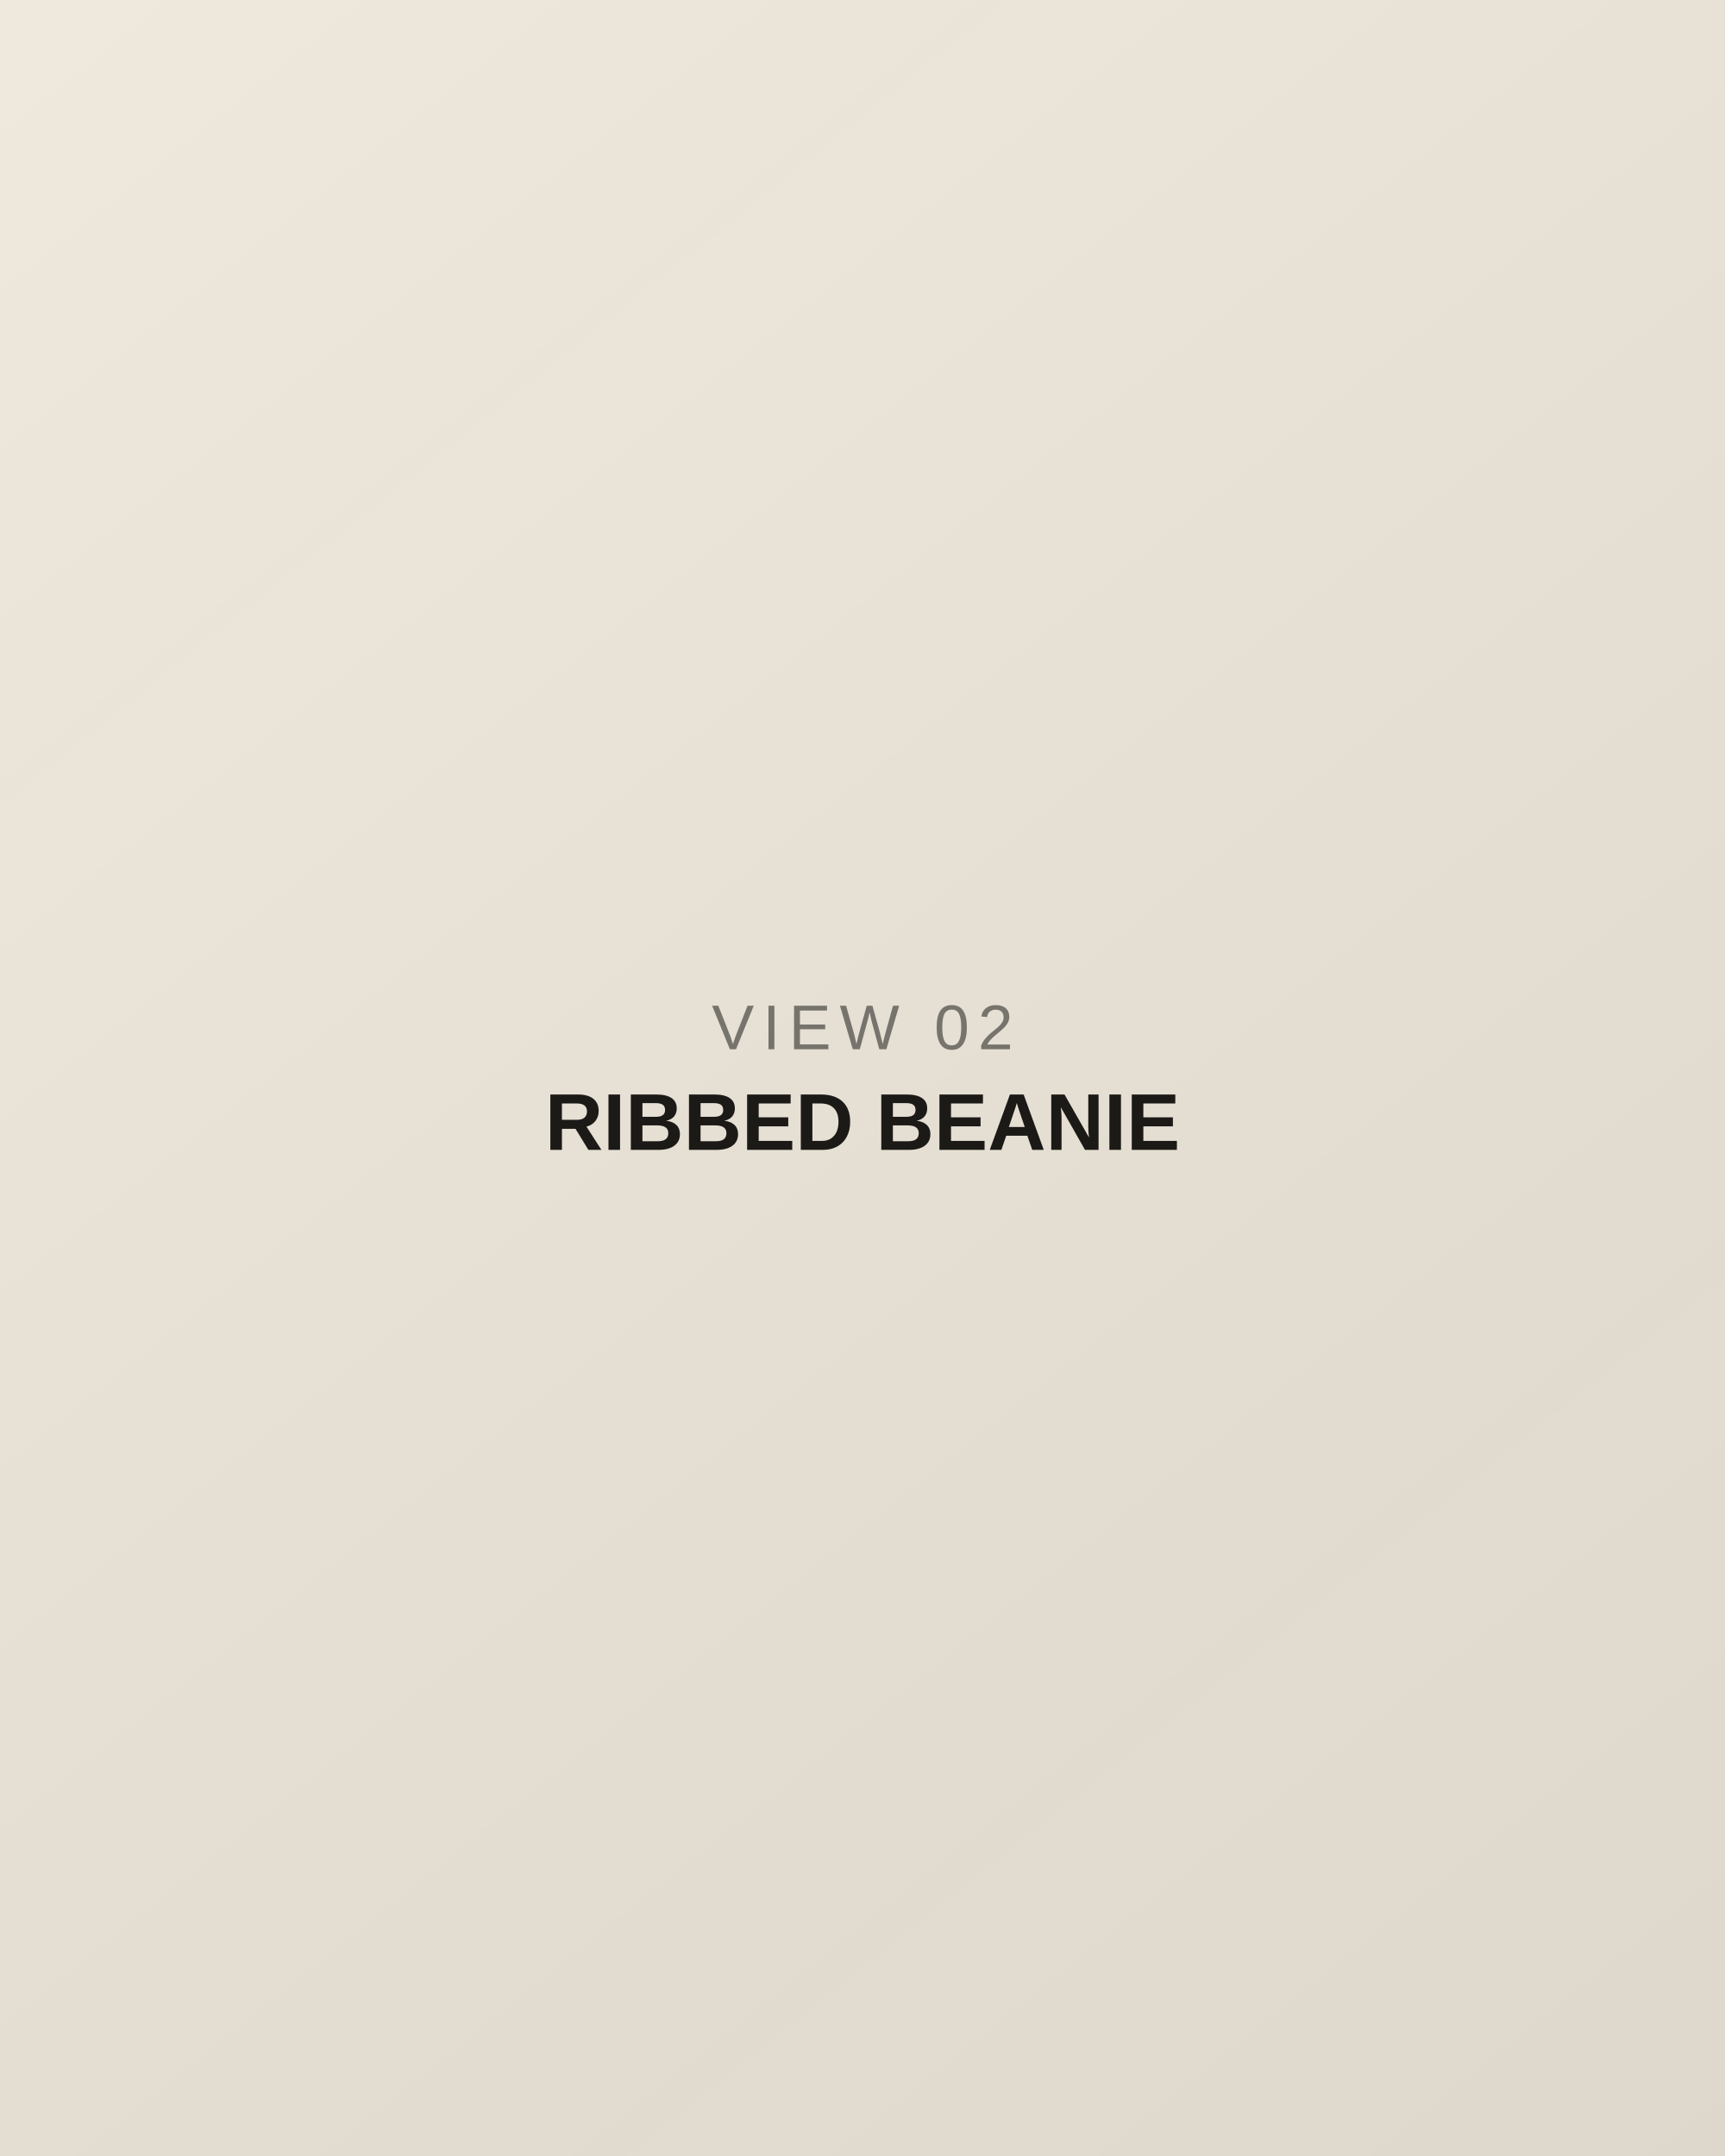
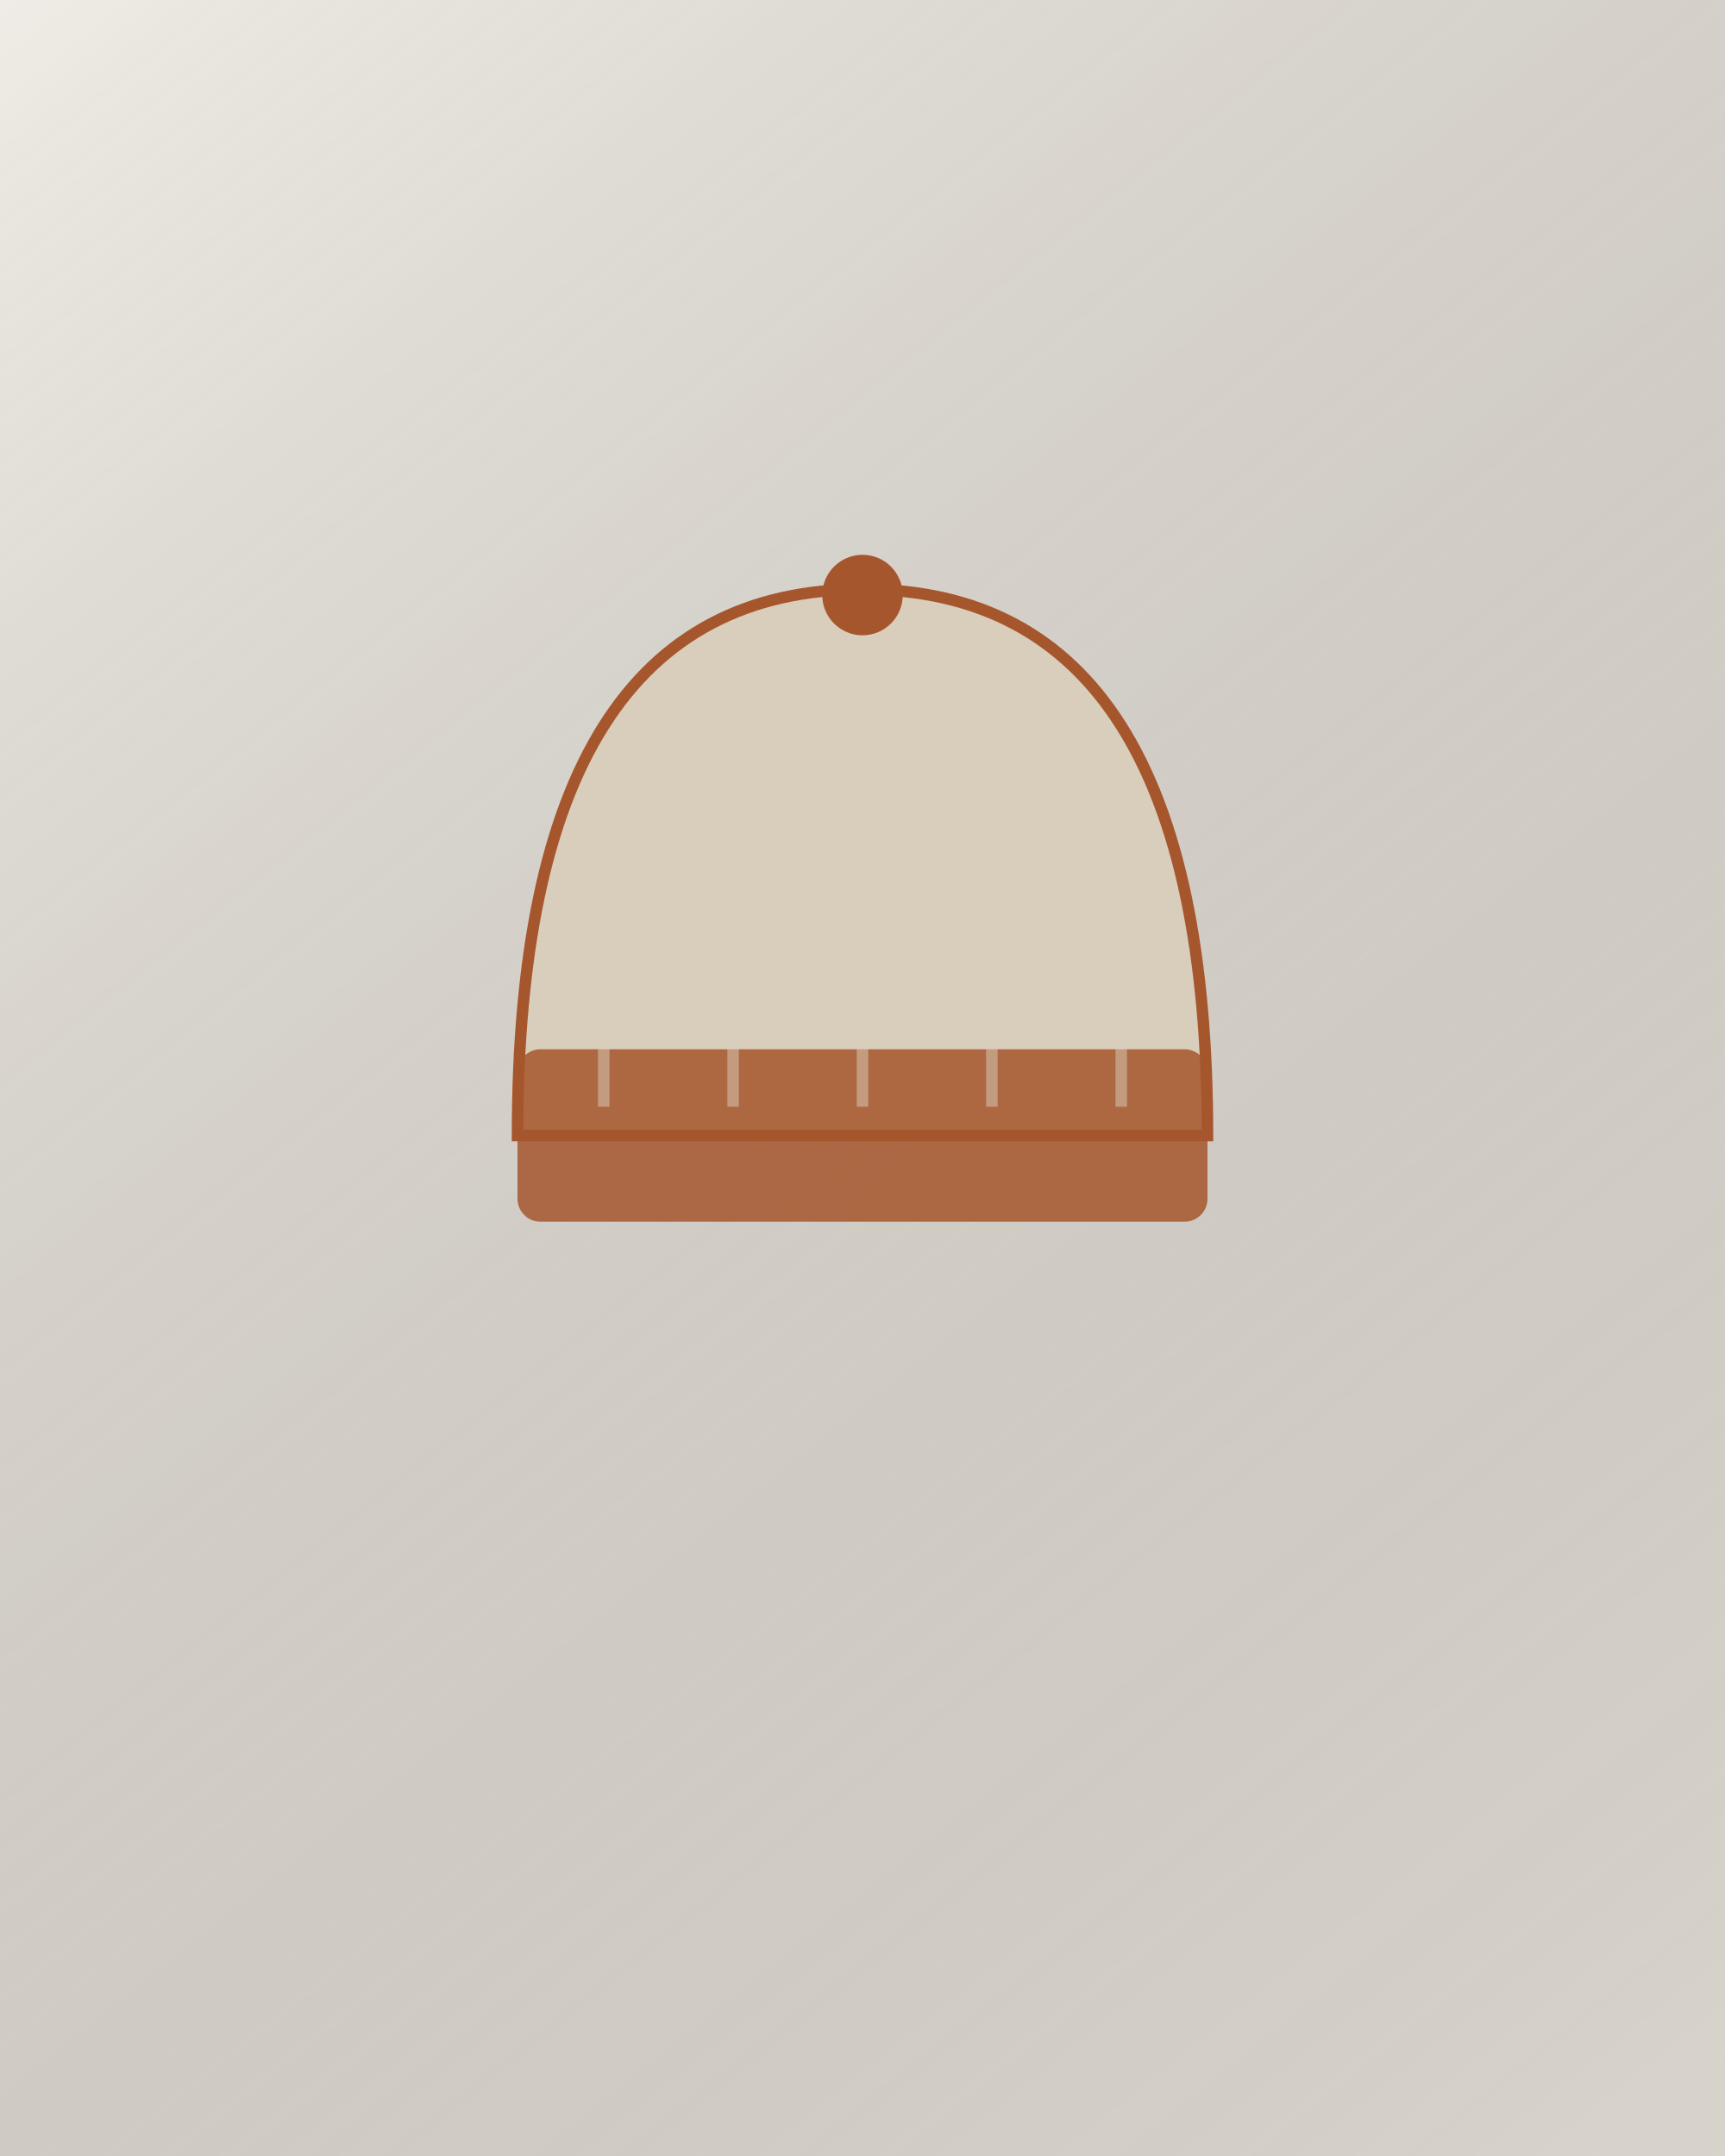
<svg xmlns="http://www.w3.org/2000/svg" viewBox="0 0 600 750">
-   <rect width="600" height="750" fill="#EDE6DA" />
-   <rect x="0" y="0" width="600" height="750" fill="url(#g7b)" opacity="0.5" />
  <defs>
-     <linearGradient id="g7b" x1="0" y1="0" x2="600" y2="750" gradientUnits="userSpaceOnUse">
-       <stop offset="0" stop-color="#ffffff" stop-opacity="0.15" />
-       <stop offset="1" stop-color="#000000" stop-opacity="0.12" />
+     <linearGradient id="bgGrad" x1="0" y1="0" x2="600" y2="750" gradientUnits="userSpaceOnUse">
+       <stop offset="0" stop-color="#ffffff" stop-opacity="0.35" />
+       <stop offset="1" stop-color="#000000" stop-opacity="0.06" />
    </linearGradient>
  </defs>
-   <text x="300" y="365" font-family="'Helvetica Neue', Arial, sans-serif" font-size="22" letter-spacing="3" fill="#1C1A17" text-anchor="middle" opacity="0.55">VIEW 02</text>
-   <text x="300" y="400" font-family="'Helvetica Neue', Arial, sans-serif" font-size="28" font-weight="600" fill="#1C1A17" text-anchor="middle">RIBBED BEANIE</text>
+   <rect width="600" height="750" fill="#E6E1D8" />
+   <rect width="600" height="750" fill="url(#bgGrad)" />
+   <g transform="translate(300,375)">
+     <g>
+       <path d="M -120,20 Q -120,-170 0,-170 Q 120,-170 120,20 Z" fill="#D9CEBB" stroke="#A6562D" stroke-width="4" />
+       <rect x="-120" y="-10" width="240" height="60" rx="8" fill="#A6562D" opacity="0.85" />
+       <circle cx="0" cy="-168" r="14" fill="#A6562D" />
+       <line x1="-90" y1="-70" x2="-90" y2="10" stroke="#D9CEBB" stroke-width="4" opacity="0.5" />
+       <line x1="-45" y1="-100" x2="-45" y2="10" stroke="#D9CEBB" stroke-width="4" opacity="0.5" />
+       <line x1="0" y1="-115" x2="0" y2="10" stroke="#D9CEBB" stroke-width="4" opacity="0.5" />
+       <line x1="45" y1="-100" x2="45" y2="10" stroke="#D9CEBB" stroke-width="4" opacity="0.5" />
+       <line x1="90" y1="-70" x2="90" y2="10" stroke="#D9CEBB" stroke-width="4" opacity="0.5" />
+     </g>
+   </g>
</svg>
